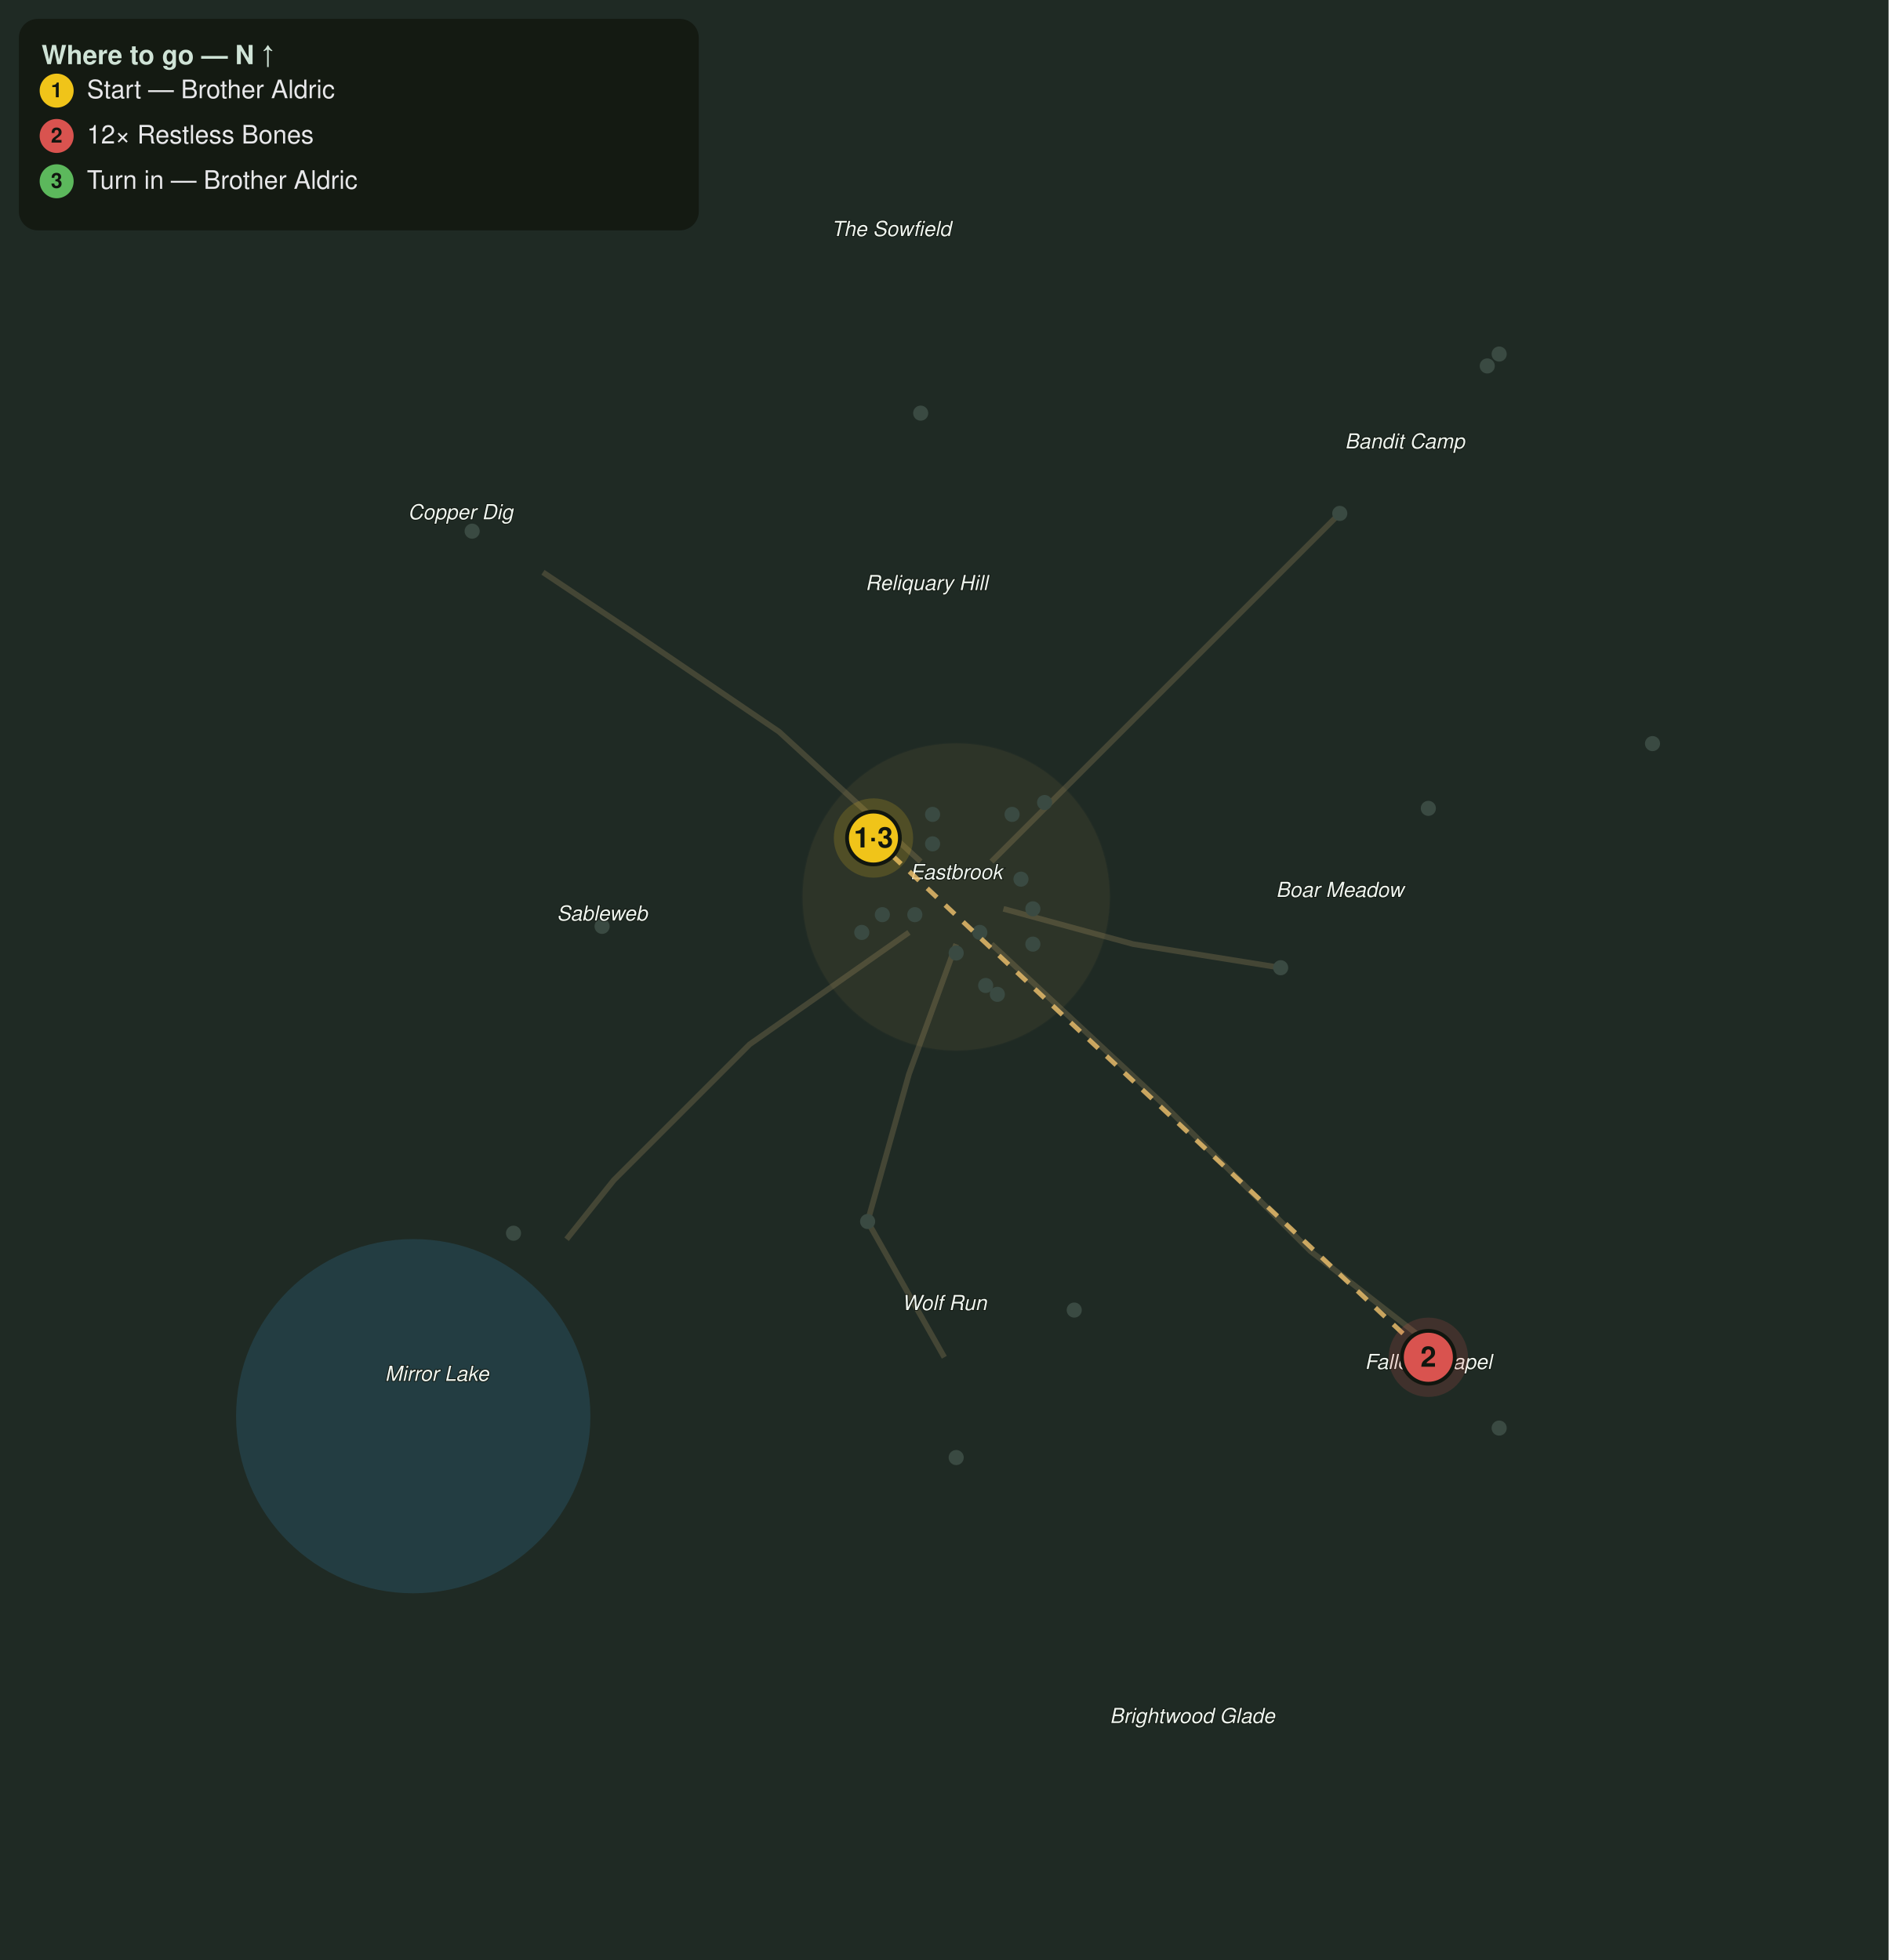
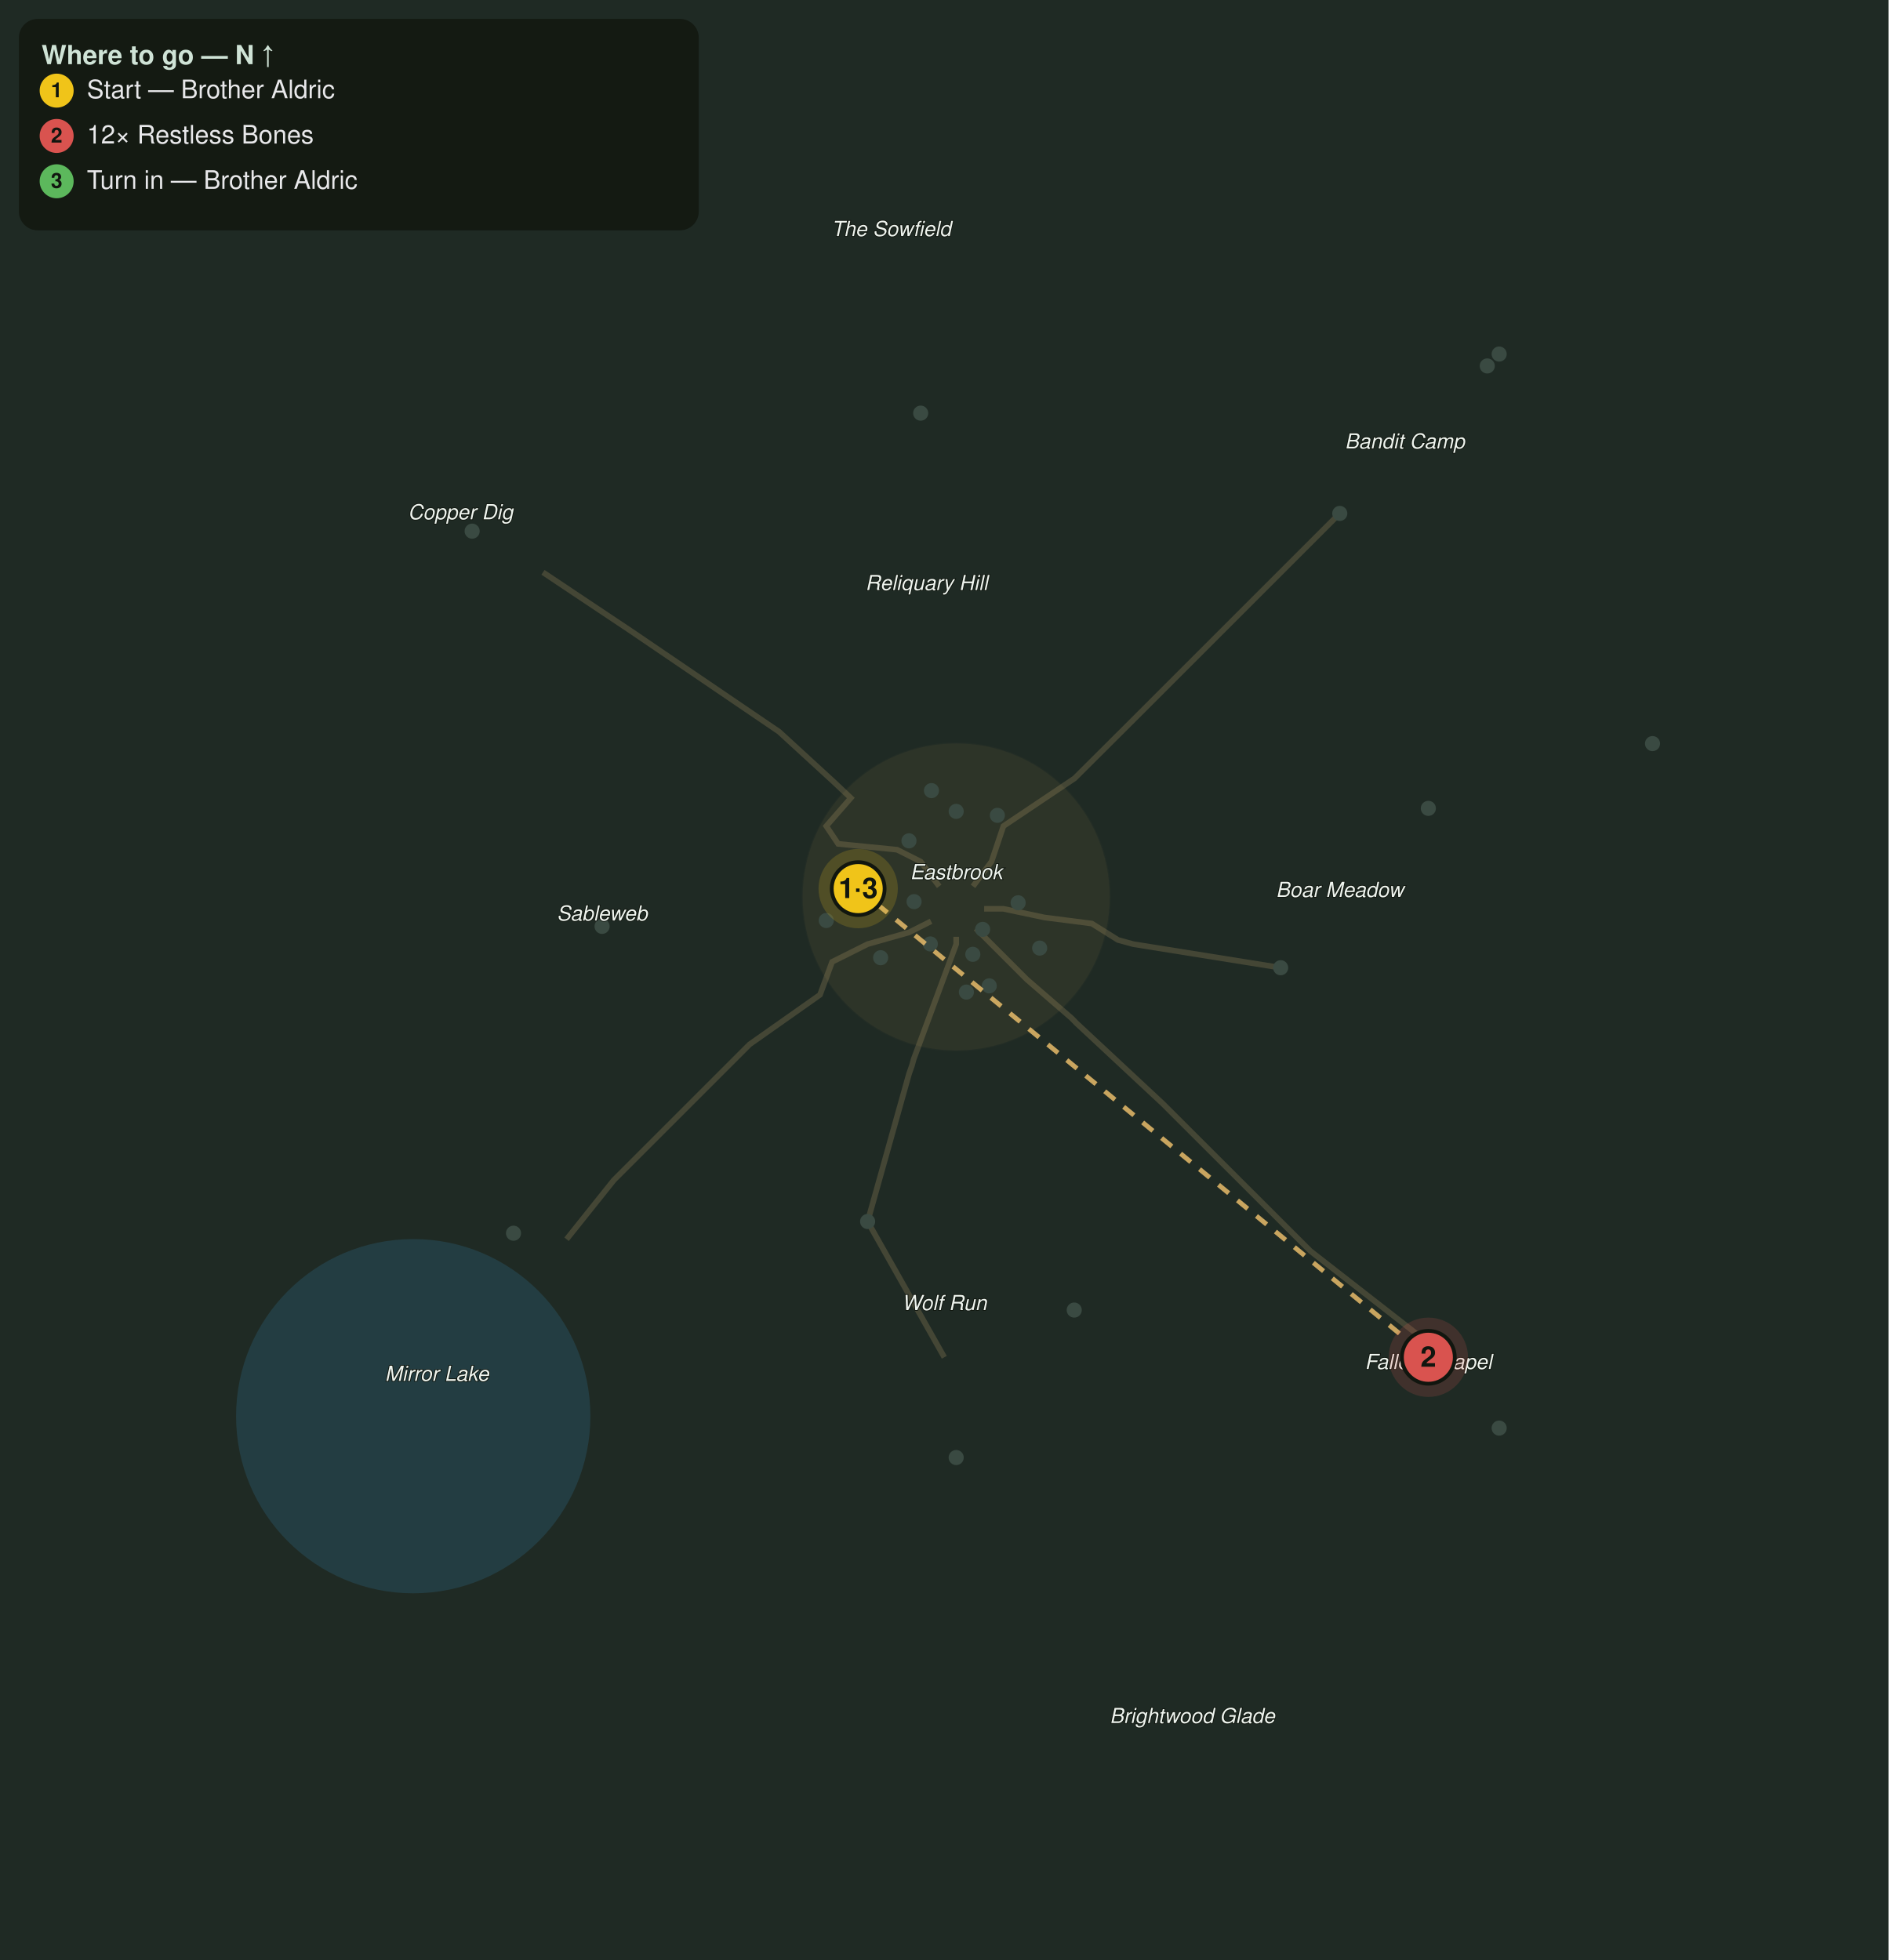
<svg xmlns="http://www.w3.org/2000/svg" viewBox="0 0 1000 1038" font-family="Segoe UI, Helvetica, Arial, sans-serif">
  <rect width="1000" height="1038" fill="#1f2a24" />
  <circle cx="218.8" cy="750.0" r="93.8" fill="#2f6f8f" opacity="0.28" />
-   <path d="M506.3 500.0 L481.3 568.8 L459.4 646.9 L500.0 718.8" fill="none" stroke="#8a7a55" stroke-width="3" opacity="0.35" />
-   <path d="M531.3 481.3 L600.0 500.0 L678.1 512.5" fill="none" stroke="#8a7a55" stroke-width="3" opacity="0.35" />
-   <path d="M525.0 456.3 L600.0 381.3 L662.5 318.8 L709.4 271.9" fill="none" stroke="#8a7a55" stroke-width="3" opacity="0.35" />
-   <path d="M481.3 493.8 L396.9 553.1 L325.0 625.0 L300.0 656.3" fill="none" stroke="#8a7a55" stroke-width="3" opacity="0.35" />
-   <path d="M487.5 456.3 L412.5 387.5 L334.4 334.4 L287.5 303.1" fill="none" stroke="#8a7a55" stroke-width="3" opacity="0.35" />
-   <path d="M525.0 500.0 L615.6 584.4 L693.8 662.5 L750.0 706.3" fill="none" stroke="#8a7a55" stroke-width="3" opacity="0.35" />
+   <path d="M506.3 496.1 L506.3 500.0 L483.8 560.9 L482.9 564.2 L481.3 568.8 L459.4 646.9 L500.0 718.8" fill="none" stroke="#8a7a55" stroke-width="3" opacity="0.35" />
+   <path d="M521.1 481.3 L531.3 481.3 L553.1 485.9 L578.1 489.1 L592.0 497.8 L595.3 498.7 L600.0 500.0 L678.1 512.5" fill="none" stroke="#8a7a55" stroke-width="3" opacity="0.35" />
+   <path d="M515.2 469.4 L525.0 456.3 L531.3 437.5 L569.0 412.2 L571.4 409.8 L600.0 381.3 L662.5 318.8 L709.4 271.9" fill="none" stroke="#8a7a55" stroke-width="3" opacity="0.35" />
+   <path d="M493.0 487.9 L481.3 493.8 L459.4 500.0 L440.6 509.4 L434.2 526.8 L431.4 528.8 L396.9 553.1 L325.0 625.0 L300.0 656.3" fill="none" stroke="#8a7a55" stroke-width="3" opacity="0.35" />
+   <path d="M497.3 469.4 L487.5 456.3 L475.0 450.0 L443.8 446.9 L437.5 437.5 L450.5 422.6 L441.6 414.2 L439.1 411.9 L412.5 387.5 L334.4 334.4 L287.5 303.1" fill="none" stroke="#8a7a55" stroke-width="3" opacity="0.35" />
+   <path d="M516.7 491.7 L525.0 500.0 L543.8 518.8 L567.5 539.3 L569.8 541.7 L615.6 584.4 L693.8 662.5 L750.0 706.3" fill="none" stroke="#8a7a55" stroke-width="3" opacity="0.35" />
  <circle cx="506.3" cy="475.0" r="81.3" fill="#caa15a" opacity="0.08" stroke="#caa15a" stroke-width="1" stroke-opacity="0.3" />
  <circle cx="459.4" cy="646.9" r="4" fill="#3a4a42" />
  <circle cx="568.8" cy="693.8" r="4" fill="#3a4a42" />
  <circle cx="506.3" cy="771.9" r="4" fill="#3a4a42" />
  <circle cx="678.1" cy="512.5" r="4" fill="#3a4a42" />
  <circle cx="756.3" cy="428.1" r="4" fill="#3a4a42" />
  <circle cx="875.0" cy="393.8" r="4" fill="#3a4a42" />
  <circle cx="318.8" cy="490.6" r="4" fill="#3a4a42" />
  <circle cx="271.9" cy="653.1" r="4" fill="#3a4a42" />
  <circle cx="250.0" cy="281.3" r="4" fill="#3a4a42" />
  <circle cx="709.4" cy="271.9" r="4" fill="#3a4a42" />
  <circle cx="787.5" cy="193.8" r="4" fill="#3a4a42" />
  <circle cx="793.8" cy="187.5" r="4" fill="#3a4a42" />
  <circle cx="756.3" cy="718.8" r="4" fill="#3a4a42" />
  <circle cx="793.8" cy="756.3" r="4" fill="#3a4a42" />
-   <circle cx="506.3" cy="504.7" r="4" fill="#3a4a42" />
-   <circle cx="518.8" cy="493.8" r="4" fill="#3a4a42" />
-   <circle cx="484.4" cy="484.4" r="4" fill="#3a4a42" />
-   <circle cx="540.6" cy="465.6" r="4" fill="#3a4a42" />
-   <circle cx="462.5" cy="443.8" r="4" fill="#3a4a42" />
-   <circle cx="528.1" cy="526.6" r="4" fill="#3a4a42" />
-   <circle cx="456.3" cy="493.8" r="4" fill="#3a4a42" />
-   <circle cx="493.8" cy="431.3" r="4" fill="#3a4a42" />
-   <circle cx="546.9" cy="500.0" r="4" fill="#3a4a42" />
-   <circle cx="546.9" cy="481.3" r="4" fill="#3a4a42" />
+   <circle cx="492.6" cy="499.9" r="4" fill="#3a4a42" />
+   <circle cx="520.3" cy="492.2" r="4" fill="#3a4a42" />
+   <circle cx="484.0" cy="477.5" r="4" fill="#3a4a42" />
+   <circle cx="515.1" cy="505.4" r="4" fill="#3a4a42" />
+   <circle cx="454.4" cy="470.6" r="4" fill="#3a4a42" />
+   <circle cx="523.8" cy="522.1" r="4" fill="#3a4a42" />
+   <circle cx="437.5" cy="487.5" r="4" fill="#3a4a42" />
+   <circle cx="481.3" cy="445.3" r="4" fill="#3a4a42" />
+   <circle cx="550.5" cy="502.1" r="4" fill="#3a4a42" />
+   <circle cx="539.1" cy="478.1" r="4" fill="#3a4a42" />
  <circle cx="487.5" cy="218.8" r="4" fill="#3a4a42" />
-   <circle cx="553.1" cy="425.0" r="4" fill="#3a4a42" />
-   <circle cx="521.9" cy="521.9" r="4" fill="#3a4a42" />
-   <circle cx="467.2" cy="484.4" r="4" fill="#3a4a42" />
-   <circle cx="493.8" cy="446.9" r="4" fill="#3a4a42" />
-   <circle cx="535.9" cy="431.3" r="4" fill="#3a4a42" />
+   <circle cx="506.3" cy="429.7" r="4" fill="#3a4a42" />
+   <circle cx="511.7" cy="525.4" r="4" fill="#3a4a42" />
+   <circle cx="466.3" cy="507.2" r="4" fill="#3a4a42" />
+   <circle cx="493.2" cy="418.7" r="4" fill="#3a4a42" />
+   <circle cx="528.1" cy="431.8" r="4" fill="#3a4a42" />
  <text x="506.3" y="465.6" fill="#eef4ee" font-size="11" font-style="italic" text-anchor="middle" stroke="#10160f" stroke-width="0.8" paint-order="stroke">Eastbrook</text>
  <text x="500.0" y="693.8" fill="#eef4ee" font-size="11" font-style="italic" text-anchor="middle" stroke="#10160f" stroke-width="0.8" paint-order="stroke">Wolf Run</text>
  <text x="709.4" y="475.0" fill="#eef4ee" font-size="11" font-style="italic" text-anchor="middle" stroke="#10160f" stroke-width="0.8" paint-order="stroke">Boar Meadow</text>
  <text x="231.3" y="731.3" fill="#eef4ee" font-size="11" font-style="italic" text-anchor="middle" stroke="#10160f" stroke-width="0.8" paint-order="stroke">Mirror Lake</text>
  <text x="318.8" y="487.5" fill="#eef4ee" font-size="11" font-style="italic" text-anchor="middle" stroke="#10160f" stroke-width="0.8" paint-order="stroke">Sableweb</text>
  <text x="243.8" y="275.0" fill="#eef4ee" font-size="11" font-style="italic" text-anchor="middle" stroke="#10160f" stroke-width="0.8" paint-order="stroke">Copper Dig</text>
  <text x="743.8" y="237.5" fill="#eef4ee" font-size="11" font-style="italic" text-anchor="middle" stroke="#10160f" stroke-width="0.8" paint-order="stroke">Bandit Camp</text>
  <text x="756.3" y="725.0" fill="#eef4ee" font-size="11" font-style="italic" text-anchor="middle" stroke="#10160f" stroke-width="0.8" paint-order="stroke">Fallen Chapel</text>
  <text x="490.6" y="312.5" fill="#eef4ee" font-size="11" font-style="italic" text-anchor="middle" stroke="#10160f" stroke-width="0.8" paint-order="stroke">Reliquary Hill</text>
  <text x="631.3" y="912.5" fill="#eef4ee" font-size="11" font-style="italic" text-anchor="middle" stroke="#10160f" stroke-width="0.8" paint-order="stroke">Brightwood Glade</text>
  <text x="471.9" y="125.0" fill="#eef4ee" font-size="11" font-style="italic" text-anchor="middle" stroke="#10160f" stroke-width="0.8" paint-order="stroke">The Sowfield</text>
-   <path d="M462.5 443.8 L756.3 718.8" fill="none" stroke="#e6bb6a" stroke-width="2.5" stroke-dasharray="7 6" opacity="0.85" />
+   <path d="M454.4 470.6 L756.3 718.8" fill="none" stroke="#e6bb6a" stroke-width="2.5" stroke-dasharray="7 6" opacity="0.85" />
  <g class="qstep" data-keys="giver,turnin" data-steps="1,3">
-     <circle cx="462.5" cy="443.8" r="21" fill="#f0c419" opacity="0.18" />
-     <circle cx="462.5" cy="443.8" r="14" fill="#f0c419" stroke="#11160f" stroke-width="2" />
-     <text x="462.5" y="448.8" fill="#11160f" font-size="15" font-weight="bold" text-anchor="middle">1·3</text>
+     <circle cx="454.4" cy="470.6" r="21" fill="#f0c419" opacity="0.18" />
+     <circle cx="454.4" cy="470.6" r="14" fill="#f0c419" stroke="#11160f" stroke-width="2" />
+     <text x="454.4" y="475.6" fill="#11160f" font-size="15" font-weight="bold" text-anchor="middle">1·3</text>
  </g>
  <g class="qstep" data-keys="restless_bones" data-steps="2">
    <circle cx="756.3" cy="718.8" r="21" fill="#d9534f" opacity="0.18" />
    <circle cx="756.3" cy="718.8" r="14" fill="#d9534f" stroke="#11160f" stroke-width="2" />
    <text x="756.3" y="723.8" fill="#11160f" font-size="15" font-weight="bold" text-anchor="middle">2</text>
  </g>
  <rect x="10" y="10" width="360" height="112" rx="10" fill="#11160f" opacity="0.82" />
  <text x="22" y="34" fill="#cfe3d6" font-size="14" font-weight="bold">Where to go — N ↑</text>
  <circle cx="30" cy="48" r="9" fill="#f0c419" />
  <text x="30" y="51.5" fill="#11160f" font-size="11" font-weight="bold" text-anchor="middle">1</text>
  <text x="46" y="52" fill="#e8e8ea" font-size="13.5">Start — Brother Aldric</text>
  <circle cx="30" cy="72" r="9" fill="#d9534f" />
  <text x="30" y="75.5" fill="#11160f" font-size="11" font-weight="bold" text-anchor="middle">2</text>
  <text x="46" y="76" fill="#e8e8ea" font-size="13.5">12× Restless Bones</text>
  <circle cx="30" cy="96" r="9" fill="#5cb85c" />
  <text x="30" y="99.5" fill="#11160f" font-size="11" font-weight="bold" text-anchor="middle">3</text>
  <text x="46" y="100" fill="#e8e8ea" font-size="13.5">Turn in — Brother Aldric</text>
</svg>
